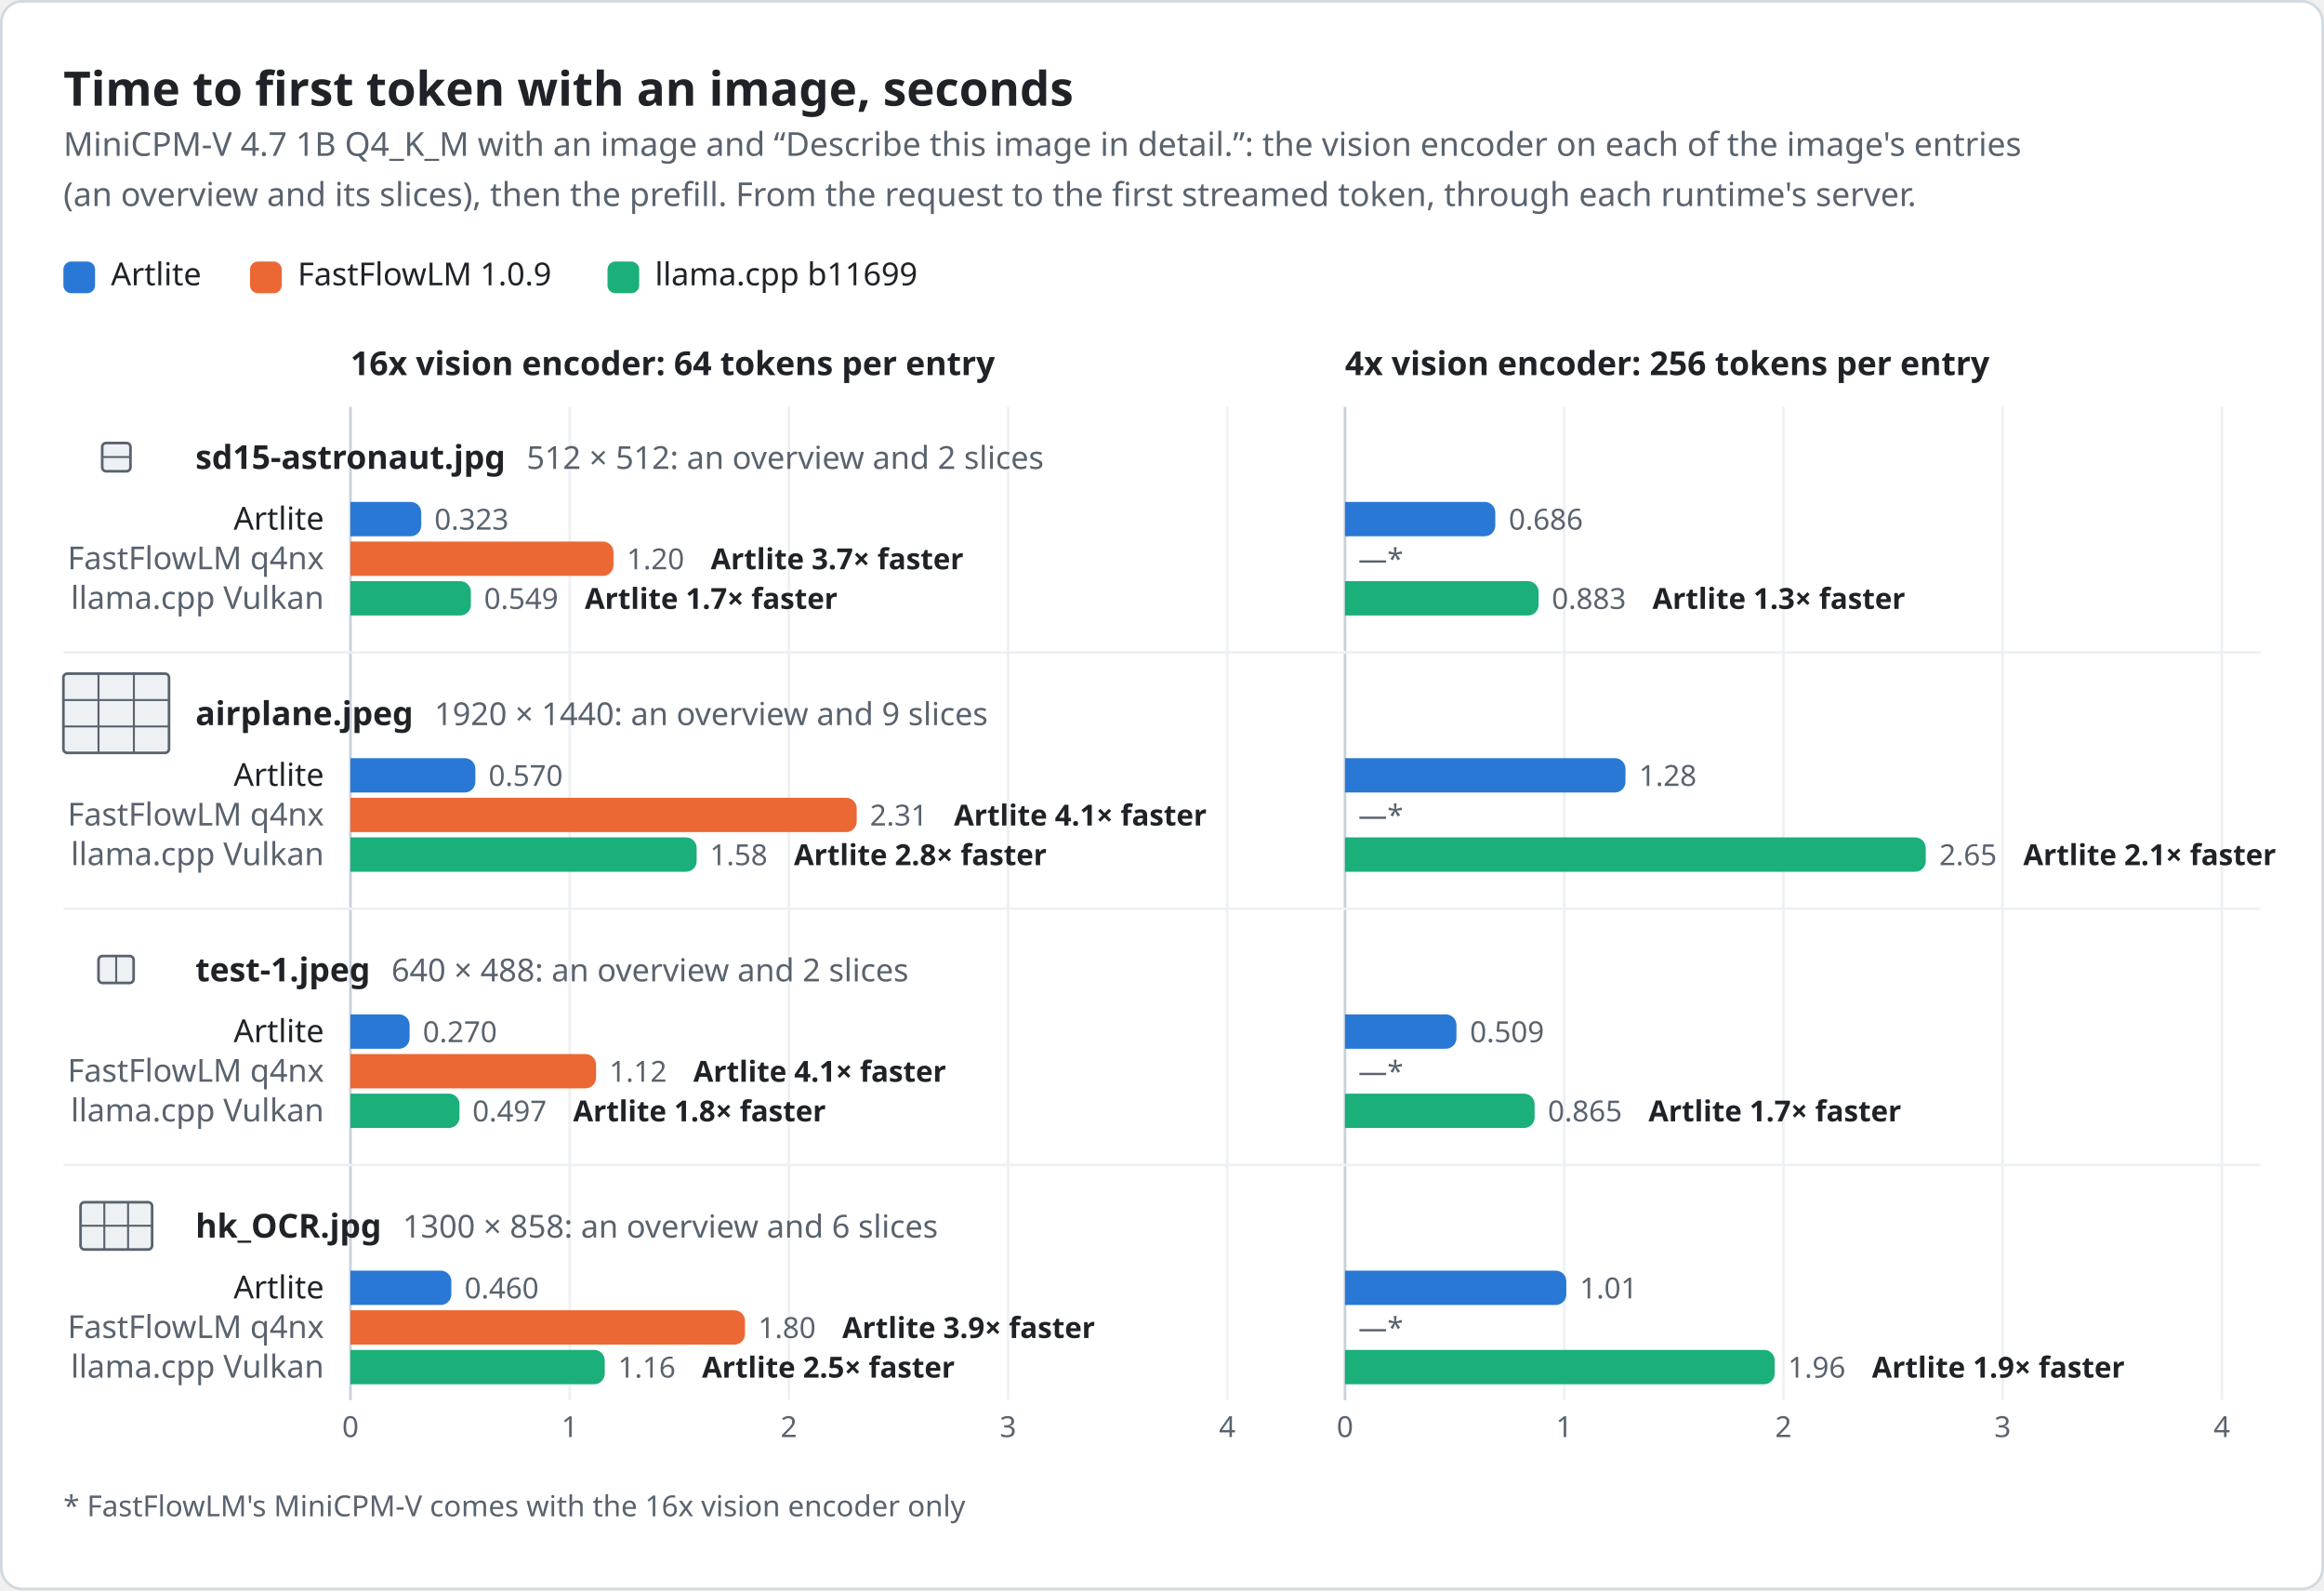
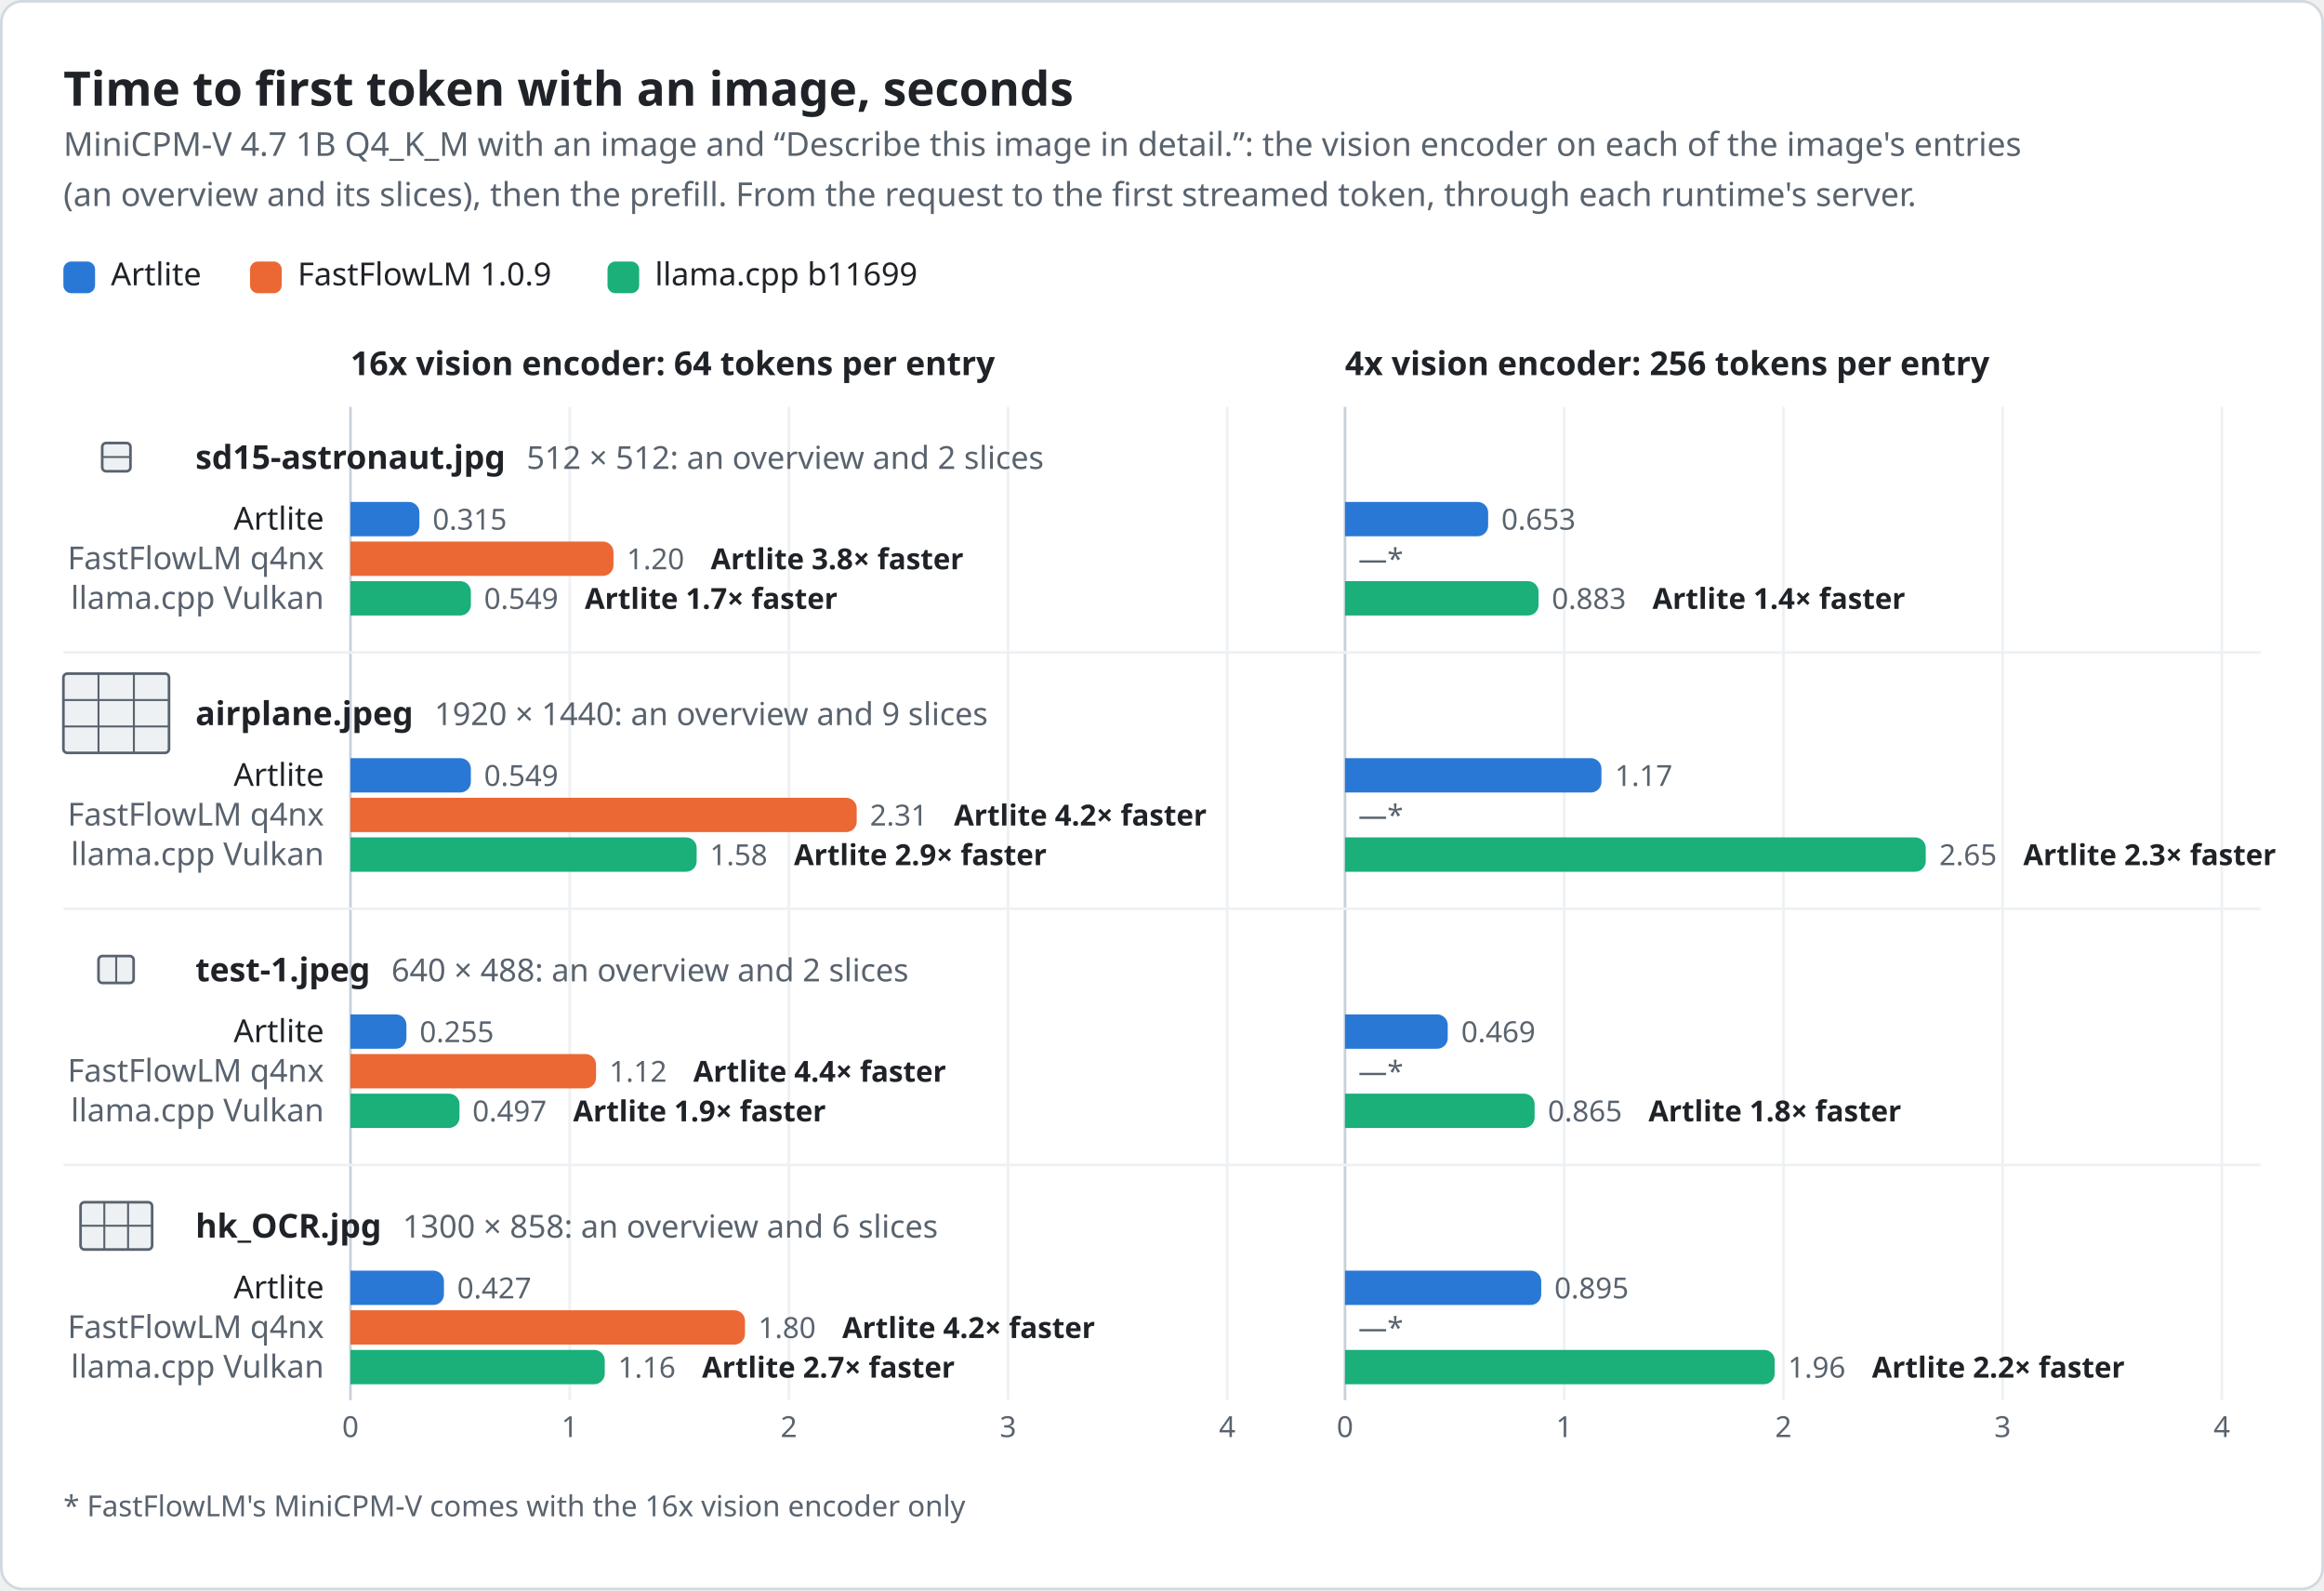
<svg xmlns="http://www.w3.org/2000/svg" width="880" height="602" viewBox="0 0 880 602" role="img" aria-labelledby="t d">
  <style>text{font-family:-apple-system, BlinkMacSystemFont, "Segoe UI", "Noto Sans", Helvetica, Arial, sans-serif;font-size:11px;fill:#59636e;font-variant-numeric:tabular-nums}.title{font-size:18px;font-weight:600;fill:#1f2328}.sub{font-size:12.5px}.h{font-size:12.5px;font-weight:600;fill:#1f2328}.lbl{font-size:12px;fill:#1f2328}.lbl2{font-size:12px}.strong{font-weight:600;fill:#1f2328}.muted{fill:#818b98}.small{font-size:10px}.halo{paint-order:stroke;stroke:#ffffff;stroke-width:3px;stroke-linejoin:round}.grid{stroke:#eef1f4}.axis{stroke:#c8d1da}.guide{stroke:#d5dce3}.bracket{stroke:#59636e;fill:none}.ft{fill:#86b6ef}.detail{font-size:12px;font-weight:400;fill:#59636e}.tile{fill:#eef1f4;stroke:#59636e;stroke-width:1}.cut{stroke:#59636e;stroke-width:.75;fill:none}.f0{fill:#2a78d6}.l0{stroke:#2a78d6;stroke-width:2;fill:none;stroke-linejoin:round;stroke-linecap:round}.d0{fill:#2a78d6;stroke:#ffffff;stroke-width:1.5}.b0{fill:#2a78d6;fill-opacity:.16}.f1{fill:#eb6834}.l1{stroke:#eb6834;stroke-width:2;fill:none;stroke-linejoin:round;stroke-linecap:round}.d1{fill:#eb6834;stroke:#ffffff;stroke-width:1.5}.b1{fill:#eb6834;fill-opacity:.16}.f2{fill:#1baf7a}.l2{stroke:#1baf7a;stroke-width:2;fill:none;stroke-linejoin:round;stroke-linecap:round}.d2{fill:#1baf7a;stroke:#ffffff;stroke-width:1.5}.b2{fill:#1baf7a;fill-opacity:.16}.f3{fill:#8f4801}.l3{stroke:#8f4801;stroke-width:2;fill:none;stroke-linejoin:round;stroke-linecap:round}.d3{fill:#8f4801;stroke:#ffffff;stroke-width:1.5}.b3{fill:#8f4801;fill-opacity:.16}</style>
  <rect x="0.5" y="0.5" width="879" height="601" rx="8" fill="#ffffff" stroke="#d1d9e0" />
  <text x="24.0" y="40.0" class="title">Time to first token with an image, seconds</text>
  <text x="24.0" y="59.0" class="sub">MiniCPM-V 4.7 1B Q4_K_M with an image and “Describe this image in detail.”: the vision encoder on each of the image's entries</text>
  <text x="24.0" y="78.0" class="sub">(an overview and its slices), then the prefill. From the request to the first streamed token, through each runtime's server.</text>
  <rect x="24" y="99" width="12" height="12" rx="3" class="f0" />
  <text x="42.0" y="108.0" class="lbl">Artlite</text>
  <rect x="94.672" y="99" width="12" height="12" rx="3" class="f1" />
  <text x="112.7" y="108.0" class="lbl">FastFlowLM 1.0.9</text>
  <rect x="230.036" y="99" width="12" height="12" rx="3" class="f2" />
  <text x="248.0" y="108.0" class="lbl">llama.cpp b11699</text>
  <text x="132.7" y="142.0" class="h">16x vision encoder: 64 tokens per entry</text>
  <text x="509.3" y="142.0" class="h">4x vision encoder: 256 tokens per entry</text>
  <line x1="132.7" y1="154.0" x2="132.7" y2="530.0" class="axis" />
  <text x="132.7" y="544.0" text-anchor="middle">0</text>
  <line x1="215.7" y1="154.0" x2="215.7" y2="530.0" class="grid" />
  <text x="215.7" y="544.0" text-anchor="middle">1</text>
  <line x1="298.7" y1="154.0" x2="298.7" y2="530.0" class="grid" />
  <text x="298.7" y="544.0" text-anchor="middle">2</text>
  <line x1="381.7" y1="154.0" x2="381.7" y2="530.0" class="grid" />
  <text x="381.7" y="544.0" text-anchor="middle">3</text>
  <line x1="464.7" y1="154.0" x2="464.7" y2="530.0" class="grid" />
  <text x="464.7" y="544.0" text-anchor="middle">4</text>
  <line x1="509.3" y1="154.0" x2="509.3" y2="530.0" class="axis" />
  <text x="509.3" y="544.0" text-anchor="middle">0</text>
  <line x1="592.3" y1="154.0" x2="592.3" y2="530.0" class="grid" />
  <text x="592.3" y="544.0" text-anchor="middle">1</text>
  <line x1="675.3" y1="154.0" x2="675.3" y2="530.0" class="grid" />
  <text x="675.3" y="544.0" text-anchor="middle">2</text>
  <line x1="758.3" y1="154.0" x2="758.3" y2="530.0" class="grid" />
  <text x="758.3" y="544.0" text-anchor="middle">3</text>
  <line x1="841.3" y1="154.0" x2="841.3" y2="530.0" class="grid" />
  <text x="841.3" y="544.0" text-anchor="middle">4</text>
  <g>
    <rect x="38.7" y="167.7" width="10.7" height="10.7" rx="1.5" class="tile" />
    <path d="M38.7,173.0h10.7" class="cut" />
  </g>
  <text x="74" y="177.5" class="h">sd15-astronaut.jpg<tspan dx="8" class="detail">512 × 512: an overview and 2 slices</tspan>
  </text>
  <text x="122.7" y="200.5" text-anchor="end" class="lbl">Artlite</text>
-   <path d="M132.7,190.0h22.8a4.0,4.0 0 0 1 4.0,4.0v5.0a4.0,4.0 0 0 1 -4.0,4.0h-22.8z" class="f0" />
-   <text x="164.5" y="200.5">0.323</text>
-   <path d="M509.3,190.0h52.9a4.0,4.0 0 0 1 4.0,4.0v5.0a4.0,4.0 0 0 1 -4.0,4.0h-52.9z" class="f0" />
-   <text x="571.3" y="200.5">0.686</text>
+   <path d="M132.7,190.0h22.1a4.0,4.0 0 0 1 4.0,4.0v5.0a4.0,4.0 0 0 1 -4.0,4.0h-22.1z" class="f0" />
+   <text x="163.8" y="200.5">0.315</text>
+   <path d="M509.3,190.0h50.2a4.0,4.0 0 0 1 4.0,4.0v5.0a4.0,4.0 0 0 1 -4.0,4.0h-50.2z" class="f0" />
+   <text x="568.5" y="200.5">0.653</text>
  <text x="122.7" y="215.5" text-anchor="end" class="lbl2">FastFlowLM q4nx</text>
  <path d="M132.7,205.0h95.6a4.0,4.0 0 0 1 4.0,4.0v5.0a4.0,4.0 0 0 1 -4.0,4.0h-95.6z" class="f1" />
-   <text x="237.3" y="215.5">1.20<tspan dx="10" class="strong">Artlite 3.7× faster</tspan>
+   <text x="237.3" y="215.5">1.20<tspan dx="10" class="strong">Artlite 3.8× faster</tspan>
  </text>
  <text x="514.3" y="215.5">—*</text>
  <text x="122.7" y="230.5" text-anchor="end" class="lbl2">llama.cpp Vulkan</text>
  <path d="M132.7,220.0h41.6a4.0,4.0 0 0 1 4.0,4.0v5.0a4.0,4.0 0 0 1 -4.0,4.0h-41.6z" class="f2" />
  <text x="183.3" y="230.5">0.549<tspan dx="10" class="strong">Artlite 1.7× faster</tspan>
  </text>
  <path d="M509.3,220.0h69.3a4.0,4.0 0 0 1 4.0,4.0v5.0a4.0,4.0 0 0 1 -4.0,4.0h-69.3z" class="f2" />
-   <text x="587.6" y="230.5">0.883<tspan dx="10" class="strong">Artlite 1.3× faster</tspan>
+   <text x="587.6" y="230.5">0.883<tspan dx="10" class="strong">Artlite 1.4× faster</tspan>
  </text>
  <line x1="24" y1="247.0" x2="856" y2="247.0" class="grid" />
  <g>
    <rect x="24.0" y="255.0" width="40.0" height="30.0" rx="1.5" class="tile" />
    <path d="M37.3,255.0v30.0M50.7,255.0v30.0M24.0,265.0h40.0M24.0,275.0h40.0" class="cut" />
  </g>
  <text x="74" y="274.5" class="h">airplane.jpeg<tspan dx="8" class="detail">1920 × 1440: an overview and 9 slices</tspan>
  </text>
  <text x="122.7" y="297.5" text-anchor="end" class="lbl">Artlite</text>
-   <path d="M132.7,287.0h43.3a4.0,4.0 0 0 1 4.0,4.0v5.0a4.0,4.0 0 0 1 -4.0,4.0h-43.3z" class="f0" />
-   <text x="185.0" y="297.5">0.570</text>
-   <path d="M509.3,287.0h102.2a4.0,4.0 0 0 1 4.0,4.0v5.0a4.0,4.0 0 0 1 -4.0,4.0h-102.2z" class="f0" />
-   <text x="620.6" y="297.5">1.28</text>
+   <path d="M132.7,287.0h41.6a4.0,4.0 0 0 1 4.0,4.0v5.0a4.0,4.0 0 0 1 -4.0,4.0h-41.6z" class="f0" />
+   <text x="183.3" y="297.5">0.549</text>
+   <path d="M509.3,287.0h93.1a4.0,4.0 0 0 1 4.0,4.0v5.0a4.0,4.0 0 0 1 -4.0,4.0h-93.1z" class="f0" />
+   <text x="611.5" y="297.5">1.17</text>
  <text x="122.7" y="312.5" text-anchor="end" class="lbl2">FastFlowLM q4nx</text>
  <path d="M132.7,302.0h187.7a4.0,4.0 0 0 1 4.0,4.0v5.0a4.0,4.0 0 0 1 -4.0,4.0h-187.7z" class="f1" />
-   <text x="329.4" y="312.5">2.31<tspan dx="10" class="strong">Artlite 4.1× faster</tspan>
+   <text x="329.4" y="312.5">2.31<tspan dx="10" class="strong">Artlite 4.2× faster</tspan>
  </text>
  <text x="514.3" y="312.5">—*</text>
  <text x="122.7" y="327.5" text-anchor="end" class="lbl2">llama.cpp Vulkan</text>
  <path d="M132.7,317.0h127.1a4.0,4.0 0 0 1 4.0,4.0v5.0a4.0,4.0 0 0 1 -4.0,4.0h-127.1z" class="f2" />
-   <text x="268.8" y="327.5">1.58<tspan dx="10" class="strong">Artlite 2.8× faster</tspan>
+   <text x="268.8" y="327.5">1.58<tspan dx="10" class="strong">Artlite 2.9× faster</tspan>
  </text>
  <path d="M509.3,317.0h215.9a4.0,4.0 0 0 1 4.0,4.0v5.0a4.0,4.0 0 0 1 -4.0,4.0h-215.9z" class="f2" />
-   <text x="734.3" y="327.5">2.65<tspan dx="10" class="strong">Artlite 2.1× faster</tspan>
+   <text x="734.3" y="327.5">2.65<tspan dx="10" class="strong">Artlite 2.3× faster</tspan>
  </text>
  <line x1="24" y1="344.0" x2="856" y2="344.0" class="grid" />
  <g>
    <rect x="37.3" y="361.9" width="13.3" height="10.2" rx="1.5" class="tile" />
    <path d="M44.0,361.9v10.2" class="cut" />
  </g>
  <text x="74" y="371.5" class="h">test-1.jpeg<tspan dx="8" class="detail">640 × 488: an overview and 2 slices</tspan>
  </text>
  <text x="122.7" y="394.5" text-anchor="end" class="lbl">Artlite</text>
-   <path d="M132.7,384.0h18.4a4.0,4.0 0 0 1 4.0,4.0v5.0a4.0,4.0 0 0 1 -4.0,4.0h-18.4z" class="f0" />
-   <text x="160.1" y="394.5">0.270</text>
-   <path d="M509.3,384.0h38.2a4.0,4.0 0 0 1 4.0,4.0v5.0a4.0,4.0 0 0 1 -4.0,4.0h-38.2z" class="f0" />
-   <text x="556.6" y="394.5">0.509</text>
+   <path d="M132.7,384.0h17.2a4.0,4.0 0 0 1 4.0,4.0v5.0a4.0,4.0 0 0 1 -4.0,4.0h-17.2z" class="f0" />
+   <text x="158.9" y="394.5">0.255</text>
+   <path d="M509.3,384.0h34.9a4.0,4.0 0 0 1 4.0,4.0v5.0a4.0,4.0 0 0 1 -4.0,4.0h-34.9z" class="f0" />
+   <text x="553.3" y="394.5">0.469</text>
  <text x="122.7" y="409.5" text-anchor="end" class="lbl2">FastFlowLM q4nx</text>
  <path d="M132.7,399.0h89.0a4.0,4.0 0 0 1 4.0,4.0v5.0a4.0,4.0 0 0 1 -4.0,4.0h-89.0z" class="f1" />
-   <text x="230.7" y="409.5">1.12<tspan dx="10" class="strong">Artlite 4.1× faster</tspan>
+   <text x="230.7" y="409.5">1.12<tspan dx="10" class="strong">Artlite 4.4× faster</tspan>
  </text>
  <text x="514.3" y="409.5">—*</text>
  <text x="122.7" y="424.5" text-anchor="end" class="lbl2">llama.cpp Vulkan</text>
  <path d="M132.7,414.0h37.3a4.0,4.0 0 0 1 4.0,4.0v5.0a4.0,4.0 0 0 1 -4.0,4.0h-37.3z" class="f2" />
-   <text x="178.9" y="424.5">0.497<tspan dx="10" class="strong">Artlite 1.8× faster</tspan>
+   <text x="178.9" y="424.5">0.497<tspan dx="10" class="strong">Artlite 1.9× faster</tspan>
  </text>
  <path d="M509.3,414.0h67.8a4.0,4.0 0 0 1 4.0,4.0v5.0a4.0,4.0 0 0 1 -4.0,4.0h-67.8z" class="f2" />
-   <text x="586.1" y="424.5">0.865<tspan dx="10" class="strong">Artlite 1.7× faster</tspan>
+   <text x="586.1" y="424.5">0.865<tspan dx="10" class="strong">Artlite 1.8× faster</tspan>
  </text>
  <line x1="24" y1="441.0" x2="856" y2="441.0" class="grid" />
  <g>
    <rect x="30.5" y="455.1" width="27.1" height="17.9" rx="1.5" class="tile" />
    <path d="M39.5,455.1v17.9M48.5,455.1v17.9M30.5,464.0h27.1" class="cut" />
  </g>
  <text x="74" y="468.5" class="h">hk_OCR.jpg<tspan dx="8" class="detail">1300 × 858: an overview and 6 slices</tspan>
  </text>
  <text x="122.7" y="491.5" text-anchor="end" class="lbl">Artlite</text>
-   <path d="M132.7,481.0h34.2a4.0,4.0 0 0 1 4.0,4.0v5.0a4.0,4.0 0 0 1 -4.0,4.0h-34.2z" class="f0" />
-   <text x="175.9" y="491.5">0.460</text>
-   <path d="M509.3,481.0h79.8a4.0,4.0 0 0 1 4.0,4.0v5.0a4.0,4.0 0 0 1 -4.0,4.0h-79.8z" class="f0" />
-   <text x="598.2" y="491.5">1.01</text>
+   <path d="M132.7,481.0h31.4a4.0,4.0 0 0 1 4.0,4.0v5.0a4.0,4.0 0 0 1 -4.0,4.0h-31.4z" class="f0" />
+   <text x="173.1" y="491.5">0.427</text>
+   <path d="M509.3,481.0h70.3a4.0,4.0 0 0 1 4.0,4.0v5.0a4.0,4.0 0 0 1 -4.0,4.0h-70.3z" class="f0" />
+   <text x="588.6" y="491.5">0.895</text>
  <text x="122.7" y="506.5" text-anchor="end" class="lbl2">FastFlowLM q4nx</text>
  <path d="M132.7,496.0h145.4a4.0,4.0 0 0 1 4.0,4.0v5.0a4.0,4.0 0 0 1 -4.0,4.0h-145.4z" class="f1" />
-   <text x="287.1" y="506.5">1.80<tspan dx="10" class="strong">Artlite 3.9× faster</tspan>
+   <text x="287.1" y="506.5">1.80<tspan dx="10" class="strong">Artlite 4.2× faster</tspan>
  </text>
  <text x="514.3" y="506.5">—*</text>
  <text x="122.7" y="521.5" text-anchor="end" class="lbl2">llama.cpp Vulkan</text>
  <path d="M132.7,511.0h92.3a4.0,4.0 0 0 1 4.0,4.0v5.0a4.0,4.0 0 0 1 -4.0,4.0h-92.3z" class="f2" />
-   <text x="234.0" y="521.5">1.16<tspan dx="10" class="strong">Artlite 2.5× faster</tspan>
+   <text x="234.0" y="521.5">1.16<tspan dx="10" class="strong">Artlite 2.7× faster</tspan>
  </text>
  <path d="M509.3,511.0h158.7a4.0,4.0 0 0 1 4.0,4.0v5.0a4.0,4.0 0 0 1 -4.0,4.0h-158.7z" class="f2" />
-   <text x="677.0" y="521.5">1.96<tspan dx="10" class="strong">Artlite 1.9× faster</tspan>
+   <text x="677.0" y="521.5">1.96<tspan dx="10" class="strong">Artlite 2.2× faster</tspan>
  </text>
  <text x="24.0" y="574.0">* FastFlowLM's MiniCPM-V comes with the 16x vision encoder only</text>
</svg>
